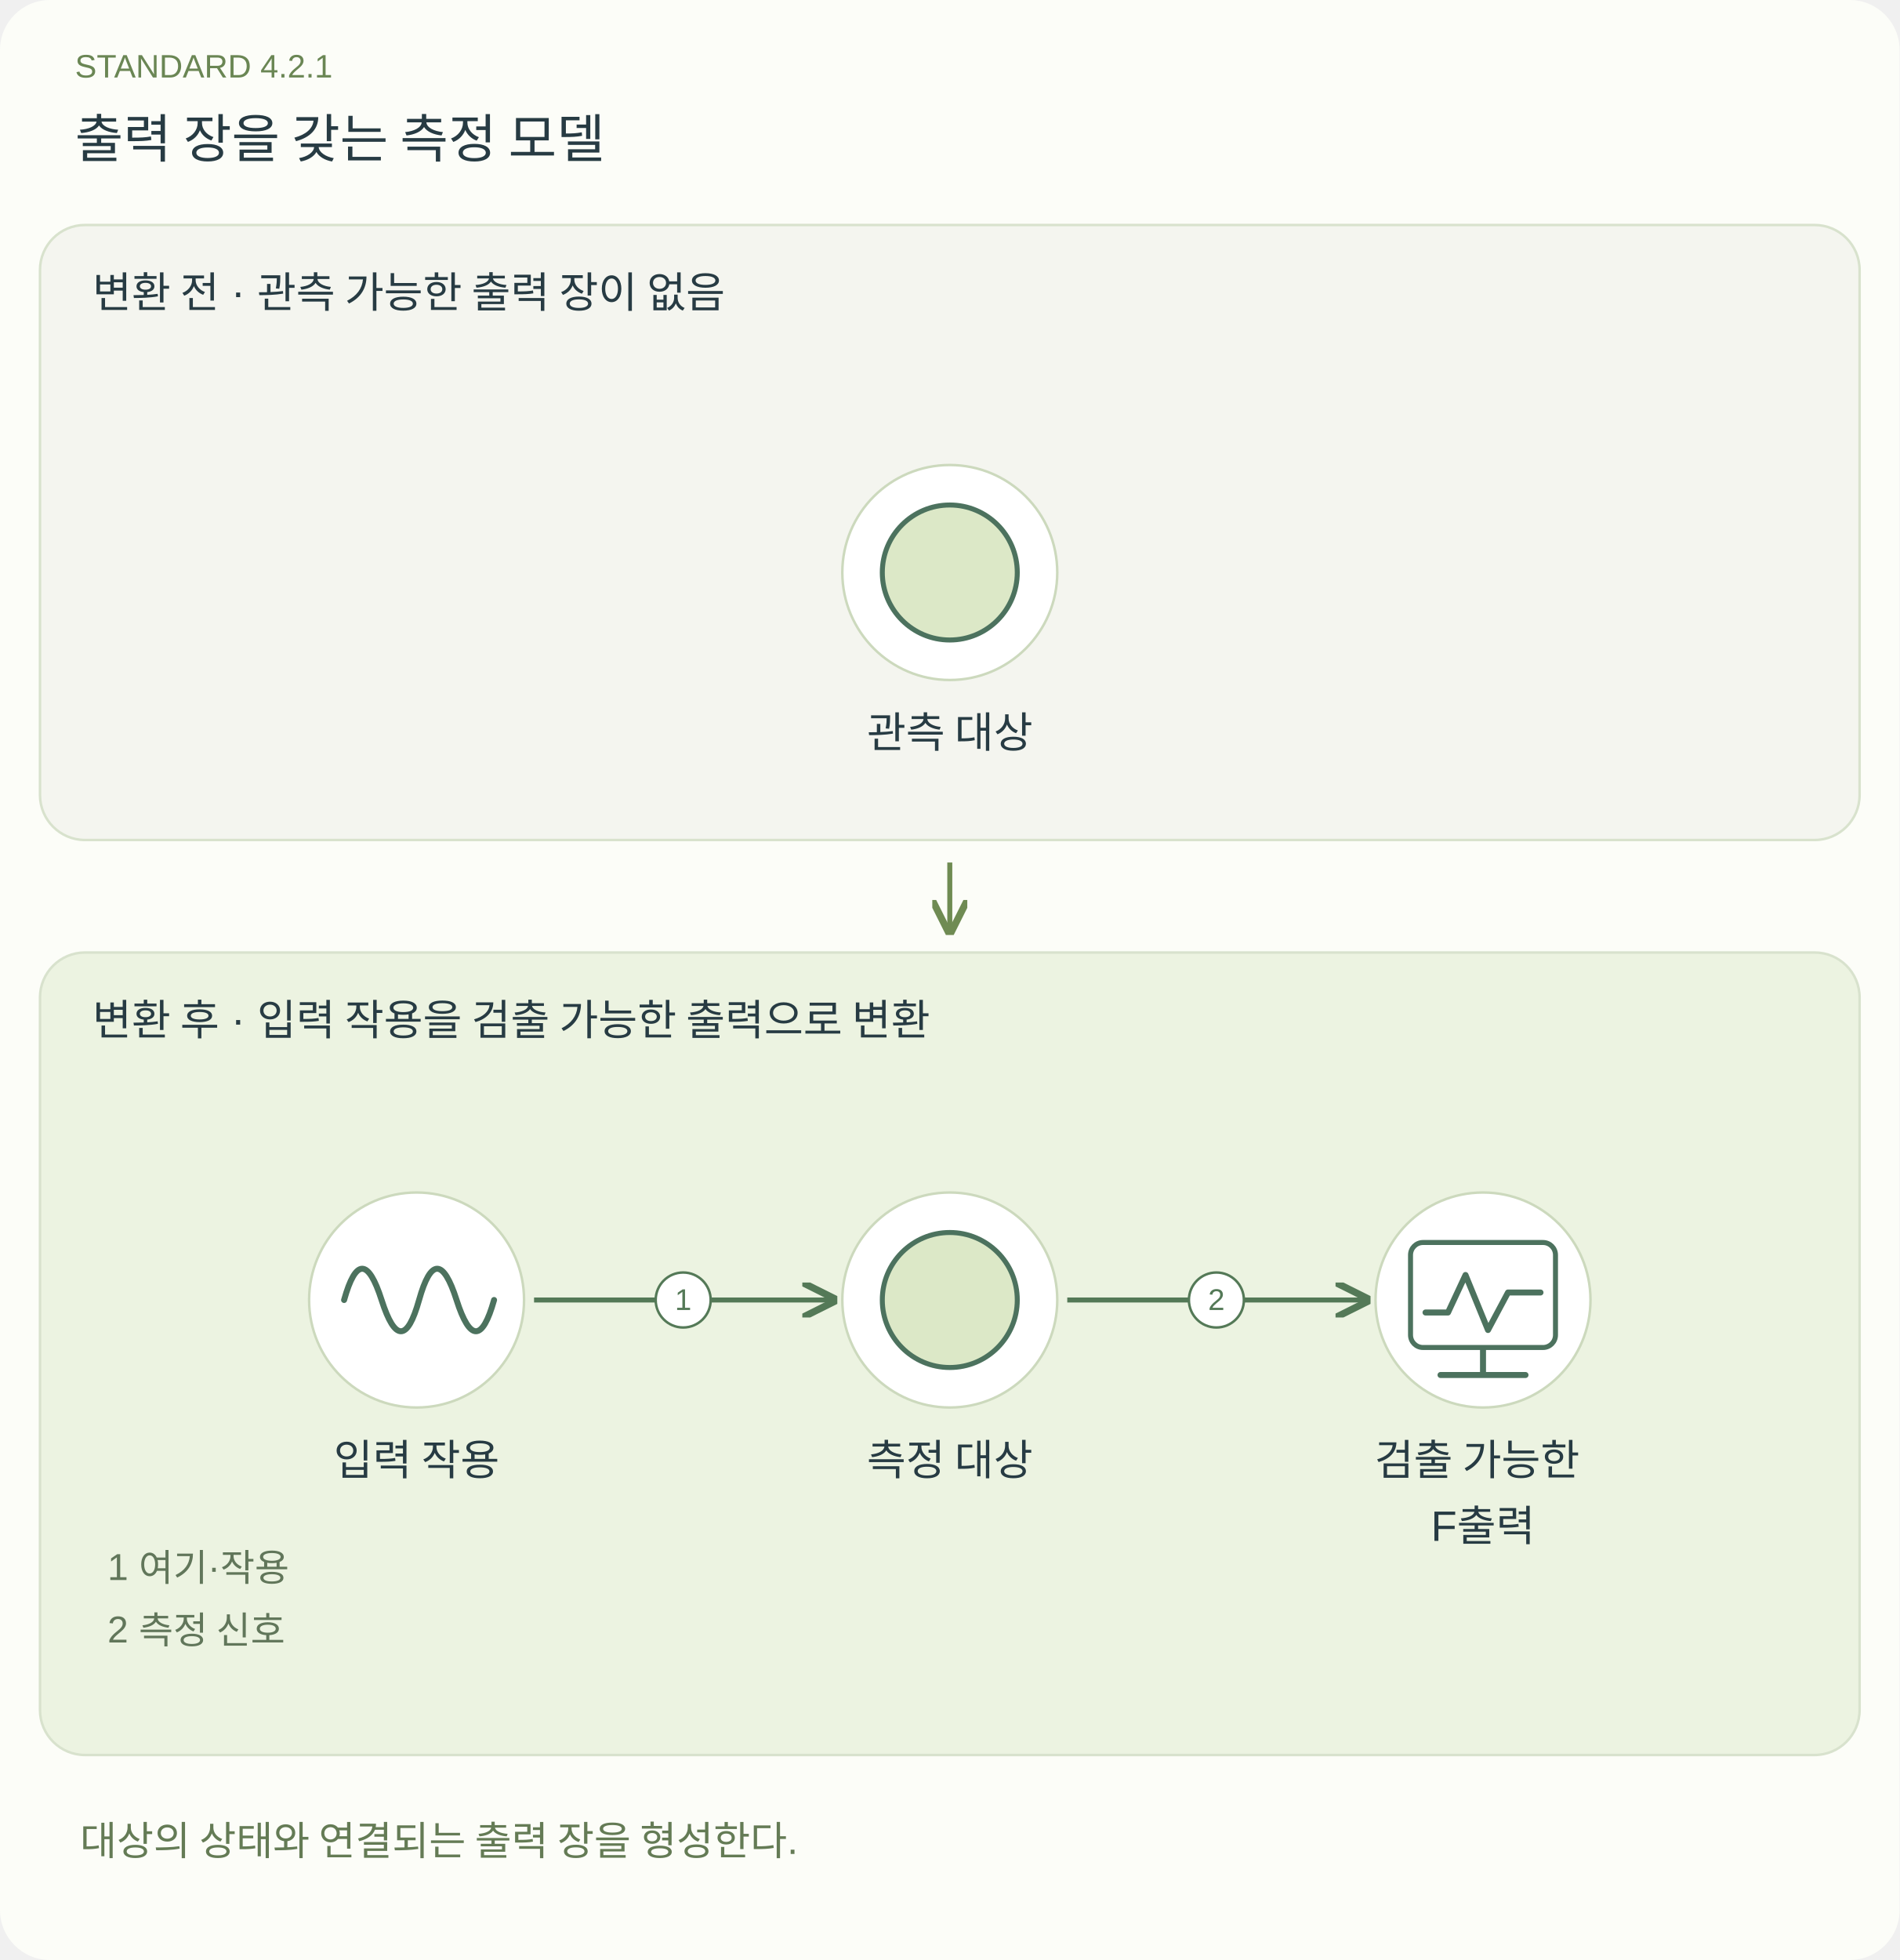
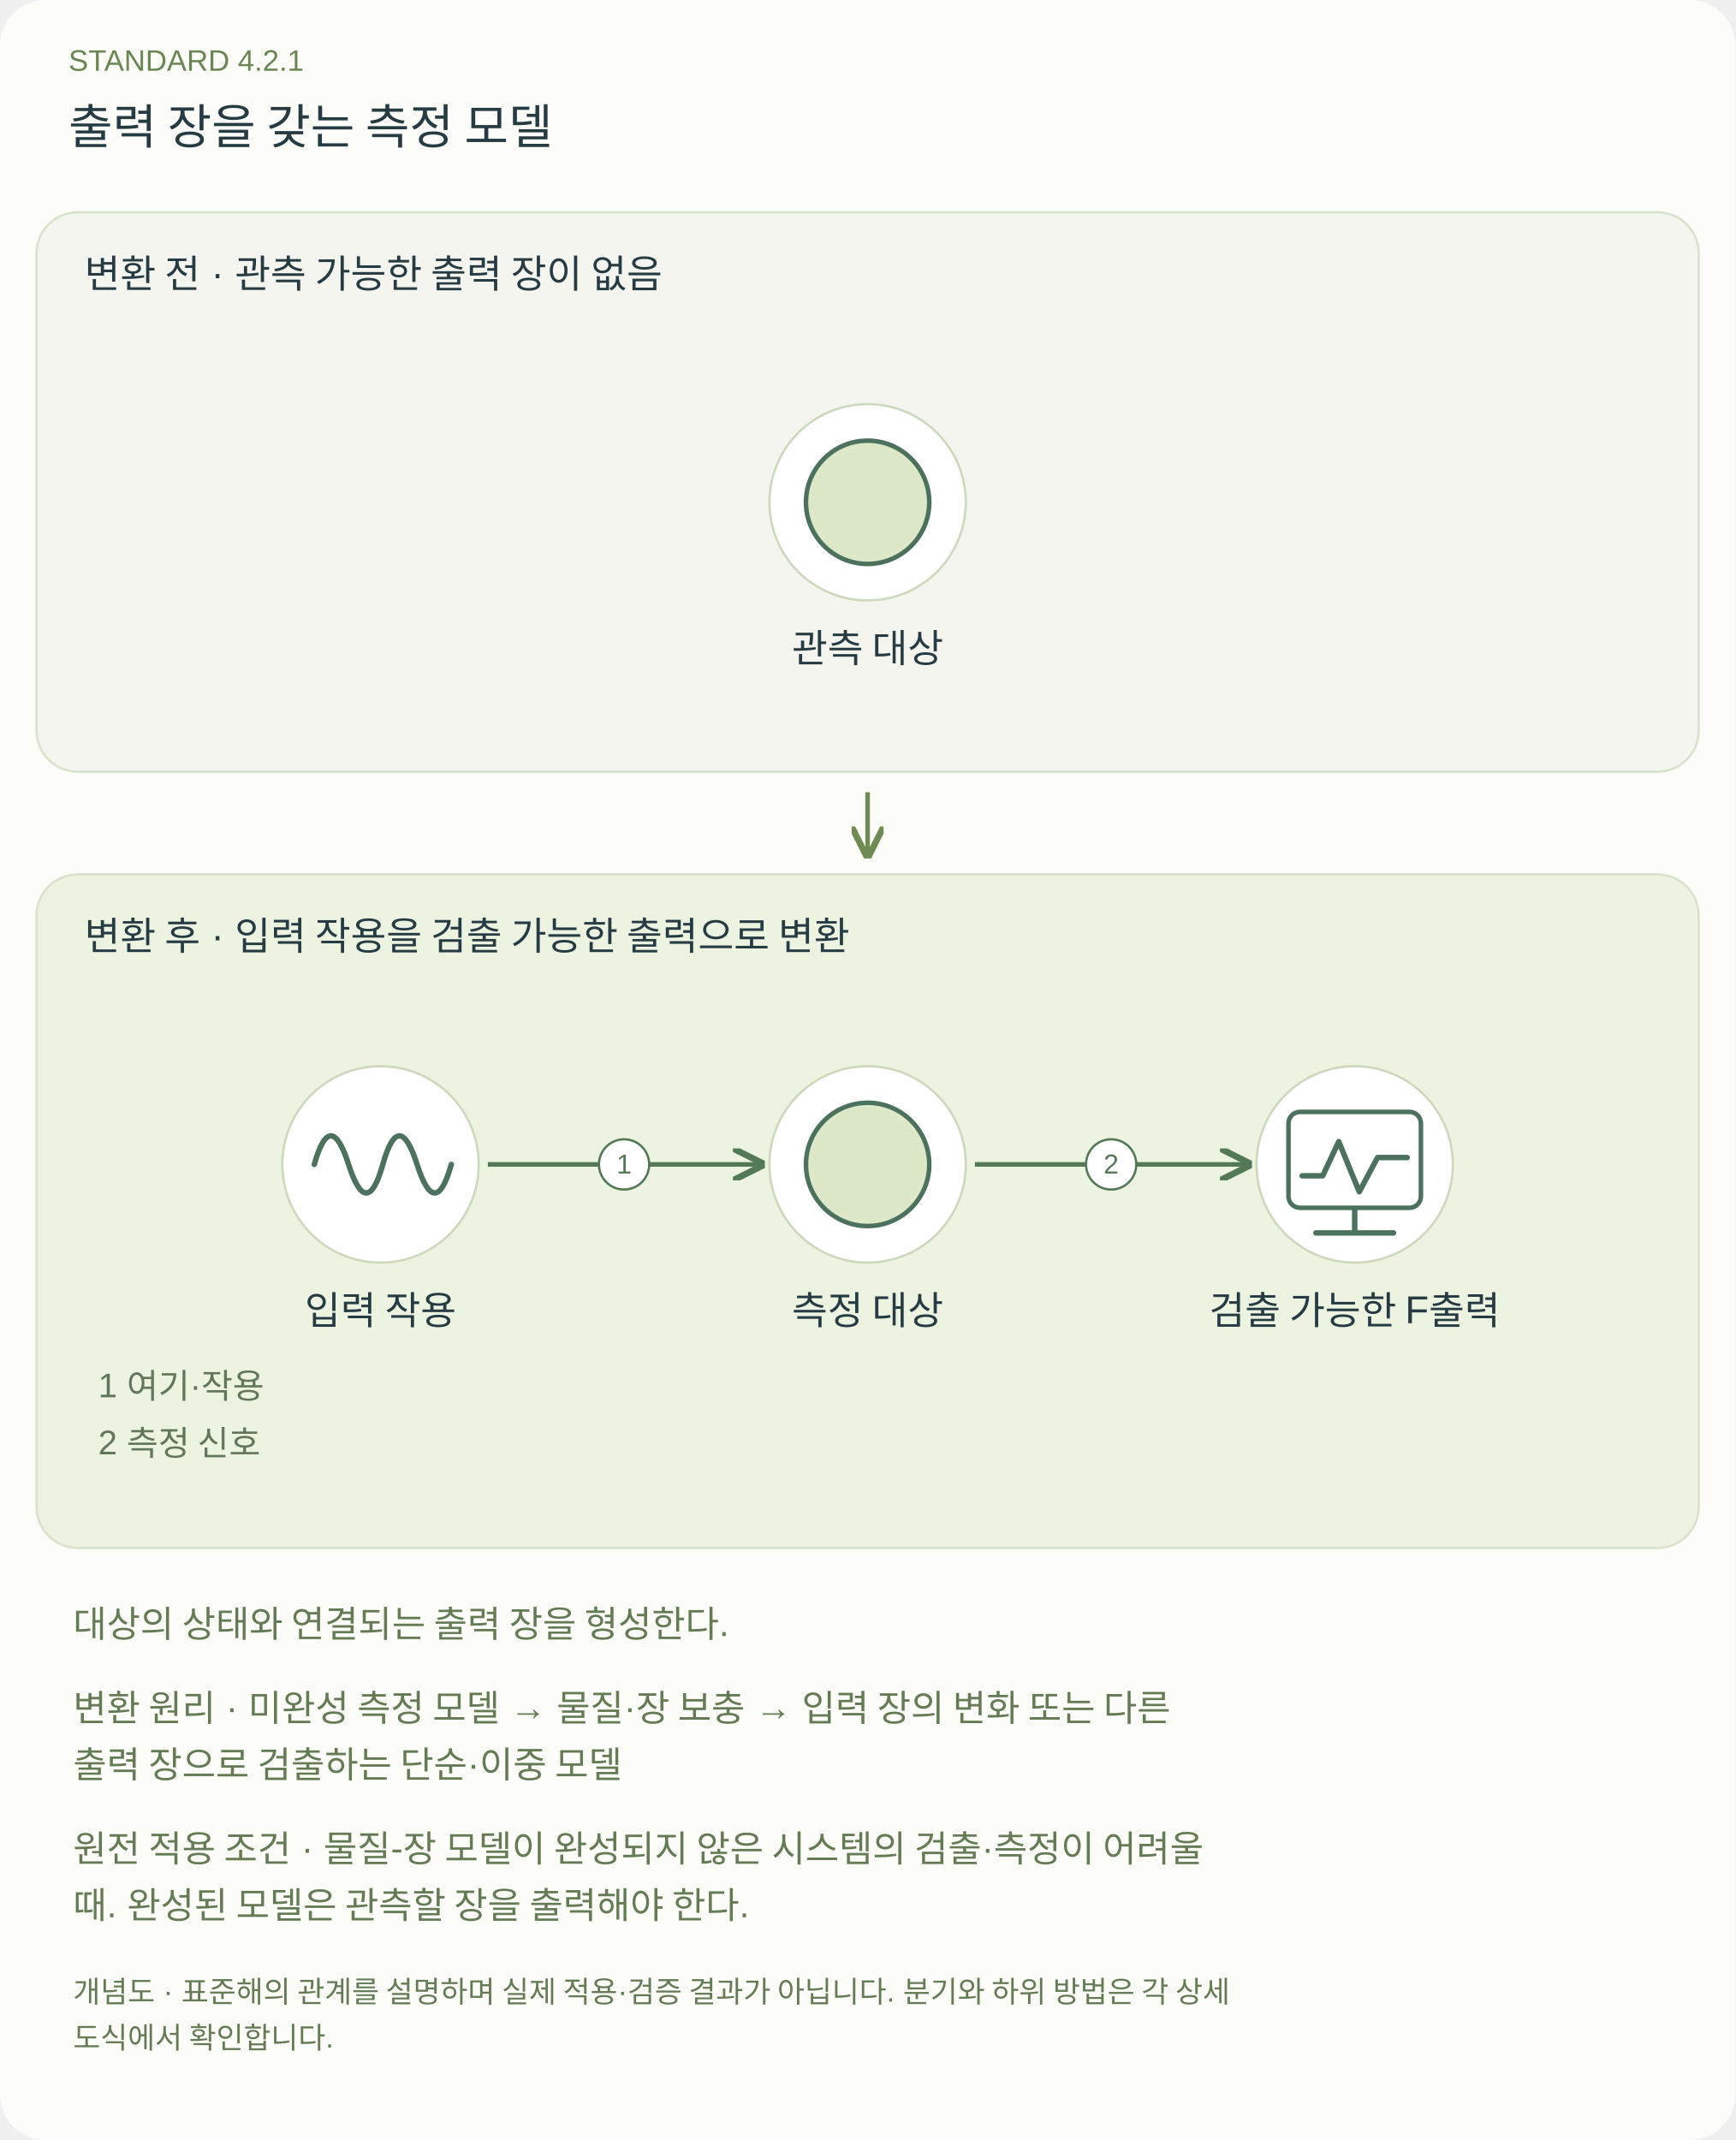
- <svg xmlns="http://www.w3.org/2000/svg" viewBox="0 0 760 784" role="img" aria-label="4.2.1 출력 장을 갖는 측정 모델 구조도" data-standard-code="4.2.1" style="font-family:Arial,Malgun Gothic,sans-serif">
+ <svg xmlns="http://www.w3.org/2000/svg" viewBox="0 0 760 937.3" role="img" aria-label="4.2.1 출력 장을 갖는 측정 모델 개념도" data-standard-code="4.2.1" style="font-family:Arial,Malgun Gothic,sans-serif">
  <rect width="100%" height="100%" rx="20" fill="#fcfdf8" />
  <defs>
    <marker id="sis-4-2-1" markerWidth="7" markerHeight="7" refX="6" refY="3.5" orient="auto-start-reverse">
      <path d="M0,0 L7,3.5 L0,7" fill="none" stroke="context-stroke" stroke-width="1.4" />
    </marker>
  </defs>
  <text x="30" y="31" text-anchor="start" fill="#6a8654" font-size="13">
    <tspan x="30" dy="0">STANDARD 4.2.1</tspan>
  </text>
  <text x="30" y="63" text-anchor="start" fill="#273b43" font-size="21">
    <tspan x="30" dy="0">출력 장을 갖는 측정 모델</tspan>
  </text>
  <g data-standard="4.2.1" data-phase="before">
-     <rect x="16" y="90" width="728" height="246" rx="18" fill="#f4f5ef" stroke="#d8e2cd" />
-     <text x="37" y="123" text-anchor="start" fill="#273b43" font-size="17">
+     <rect x="16" y="93" width="728" height="245" rx="18" fill="#f4f5ef" stroke="#d8e2cd" />
+     <text x="37" y="126" text-anchor="start" fill="#273b43" font-size="17">
      <tspan x="37" dy="0">변환 전 · 관측 가능한 출력 장이 없음</tspan>
    </text>
    <g class="sis-node" data-node="S" data-kind="substance">
-       <circle cx="380.0" cy="229" r="43" fill="white" stroke="#ccd9bd" />
-       <g transform="translate(380.0,229)">
+       <circle cx="380.0" cy="220" r="43" fill="white" stroke="#ccd9bd" />
+       <g transform="translate(380.0,220)">
        <circle cx="0" cy="0" r="27" fill="#dce8c7" stroke="#4c725e" stroke-width="2" />
      </g>
-       <text x="380.0" y="299" text-anchor="middle" fill="#273b43" font-size="17">
+       <text x="380.0" y="290" text-anchor="middle" fill="#273b43" font-size="17">
        <tspan x="380.0" dy="0">관측 대상</tspan>
      </text>
    </g>
  </g>
-   <path d="M380,345 V372" stroke="#6f8b53" stroke-width="2" marker-end="url(#sis-4-2-1)" />
+   <path d="M380,347 V374" stroke="#6f8b53" stroke-width="2" marker-end="url(#sis-4-2-1)" />
  <g data-standard="4.2.1" data-phase="after">
-     <rect x="16" y="381" width="728" height="321" rx="18" fill="#ecf3e1" stroke="#d8e2cd" />
-     <text x="37" y="414" text-anchor="start" fill="#273b43" font-size="17">
+     <rect x="16" y="383" width="728" height="295" rx="18" fill="#ecf3e1" stroke="#d8e2cd" />
+     <text x="37" y="416" text-anchor="start" fill="#273b43" font-size="17">
      <tspan x="37" dy="0">변환 후 · 입력 작용을 검출 가능한 출력으로 변환</tspan>
    </text>
-     <path class="sis-edge" data-source="F" data-target="S" d="M213.667,520 L333.0,520" fill="none" stroke="#547957" stroke-width="2" marker-end="url(#sis-4-2-1)" />
-     <circle cx="273.333" cy="520" r="11" fill="white" stroke="#547957" />
-     <text x="273.333" y="524" text-anchor="middle" fill="#547957" font-size="12">
+     <path class="sis-edge" data-source="F" data-target="S" data-style="action" d="M213.667,510 L333.0,510" fill="none" stroke="#547957" stroke-width="2" marker-end="url(#sis-4-2-1)" />
+     <circle cx="273.333" cy="510" r="11" fill="white" stroke="#547957" />
+     <text x="273.333" y="514" text-anchor="middle" fill="#547957" font-size="12">
      <tspan x="273.333" dy="0">1</tspan>
    </text>
-     <path class="sis-edge" data-source="S" data-target="O" d="M427.0,520 L546.333,520" fill="none" stroke="#547957" stroke-width="2" marker-end="url(#sis-4-2-1)" />
-     <circle cx="486.667" cy="520" r="11" fill="white" stroke="#547957" />
-     <text x="486.667" y="524" text-anchor="middle" fill="#547957" font-size="12">
+     <path class="sis-edge" data-source="S" data-target="O" data-style="action" d="M427.0,510 L546.333,510" fill="none" stroke="#547957" stroke-width="2" marker-end="url(#sis-4-2-1)" />
+     <circle cx="486.667" cy="510" r="11" fill="white" stroke="#547957" />
+     <text x="486.667" y="514" text-anchor="middle" fill="#547957" font-size="12">
      <tspan x="486.667" dy="0">2</tspan>
    </text>
    <g class="sis-node" data-node="F" data-kind="field">
-       <circle cx="166.667" cy="520" r="43" fill="white" stroke="#ccd9bd" />
-       <g transform="translate(166.6667,520)">
+       <circle cx="166.667" cy="510" r="43" fill="white" stroke="#ccd9bd" />
+       <g transform="translate(166.6667,510)">
        <path d="M-29,0 Q-22,-25 -14,0 T1,0 T16,0 T31,0" fill="none" stroke="#4c725e" stroke-width="2.4" stroke-linecap="round" stroke-linejoin="round" />
      </g>
-       <text x="166.667" y="590" text-anchor="middle" fill="#273b43" font-size="17">
+       <text x="166.667" y="580" text-anchor="middle" fill="#273b43" font-size="17">
        <tspan x="166.667" dy="0">입력 작용</tspan>
      </text>
    </g>
    <g class="sis-node" data-node="S" data-kind="substance">
-       <circle cx="380.0" cy="520" r="43" fill="white" stroke="#ccd9bd" />
-       <g transform="translate(380.0,520)">
+       <circle cx="380.0" cy="510" r="43" fill="white" stroke="#ccd9bd" />
+       <g transform="translate(380.0,510)">
        <circle cx="0" cy="0" r="27" fill="#dce8c7" stroke="#4c725e" stroke-width="2" />
      </g>
-       <text x="380.0" y="590" text-anchor="middle" fill="#273b43" font-size="17">
+       <text x="380.0" y="580" text-anchor="middle" fill="#273b43" font-size="17">
        <tspan x="380.0" dy="0">측정 대상</tspan>
      </text>
    </g>
    <g class="sis-node" data-node="O" data-kind="sensor">
-       <circle cx="593.333" cy="520" r="43" fill="white" stroke="#ccd9bd" />
-       <g transform="translate(593.3333,520)">
+       <circle cx="593.333" cy="510" r="43" fill="white" stroke="#ccd9bd" />
+       <g transform="translate(593.3333,510)">
        <rect x="-29" y="-23" width="58" height="42" rx="5" fill="none" stroke="#4c725e" stroke-width="2" />
        <path d="M-23,5 L-14,5 L-7,-10 L2,12 L10,-3 L23,-3" fill="none" stroke="#4c725e" stroke-width="2.4" stroke-linecap="round" stroke-linejoin="round" />
        <path d="M0,20 V29 M-17,30 H17" fill="none" stroke="#4c725e" stroke-width="2.4" stroke-linecap="round" stroke-linejoin="round" />
      </g>
-       <text x="593.333" y="590" text-anchor="middle" fill="#273b43" font-size="17">
-         <tspan x="593.333" dy="0">검출 가능한 </tspan>
-         <tspan x="593.333" dy="26.35">F출력</tspan>
+       <text x="593.333" y="580" text-anchor="middle" fill="#273b43" font-size="17">
+         <tspan x="593.333" dy="0">검출 가능한 F출력</tspan>
      </text>
    </g>
-     <text x="43" y="632" text-anchor="start" fill="#61765a" font-size="15">
+     <text x="43" y="612" text-anchor="start" fill="#61765a" font-size="15">
      <tspan x="43" dy="0">1  여기·작용</tspan>
    </text>
-     <text x="43" y="657" text-anchor="start" fill="#61765a" font-size="15">
+     <text x="43" y="637" text-anchor="start" fill="#61765a" font-size="15">
      <tspan x="43" dy="0">2  측정 신호</tspan>
    </text>
  </g>
-   <text x="32" y="742" text-anchor="start" fill="#647b55" font-size="16">
+   <text x="32" y="717" text-anchor="start" fill="#647b55" font-size="16">
    <tspan x="32" dy="0">대상의 상태와 연결되는 출력 장을 형성한다.</tspan>
  </text>
+   <text x="32" y="753.8" text-anchor="start" fill="#647b55" font-size="16">
+     <tspan x="32" dy="0">변환 원리 · 미완성 측정 모델 → 물질·장 보충 → 입력 장의 변화 또는 다른 </tspan>
+     <tspan x="32" dy="24.8">출력 장으로 검출하는 단순·이중 모델</tspan>
+   </text>
+   <text x="32" y="815.4" text-anchor="start" fill="#647b55" font-size="16">
+     <tspan x="32" dy="0">원전 적용 조건 · 물질-장 모델이 완성되지 않은 시스템의 검출·측정이 어려울 </tspan>
+     <tspan x="32" dy="24.8">때. 완성된 모델은 관측할 장을 출력해야 한다.</tspan>
+   </text>
+   <text x="32" y="877.0" text-anchor="start" fill="#647b55" font-size="13">
+     <tspan x="32" dy="0">개념도 · 표준해의 관계를 설명하며 실제 적용·검증 결과가 아닙니다. 분기와 하위 방법은 각 상세 </tspan>
+     <tspan x="32" dy="20.15">도식에서 확인합니다.</tspan>
+   </text>
</svg>
